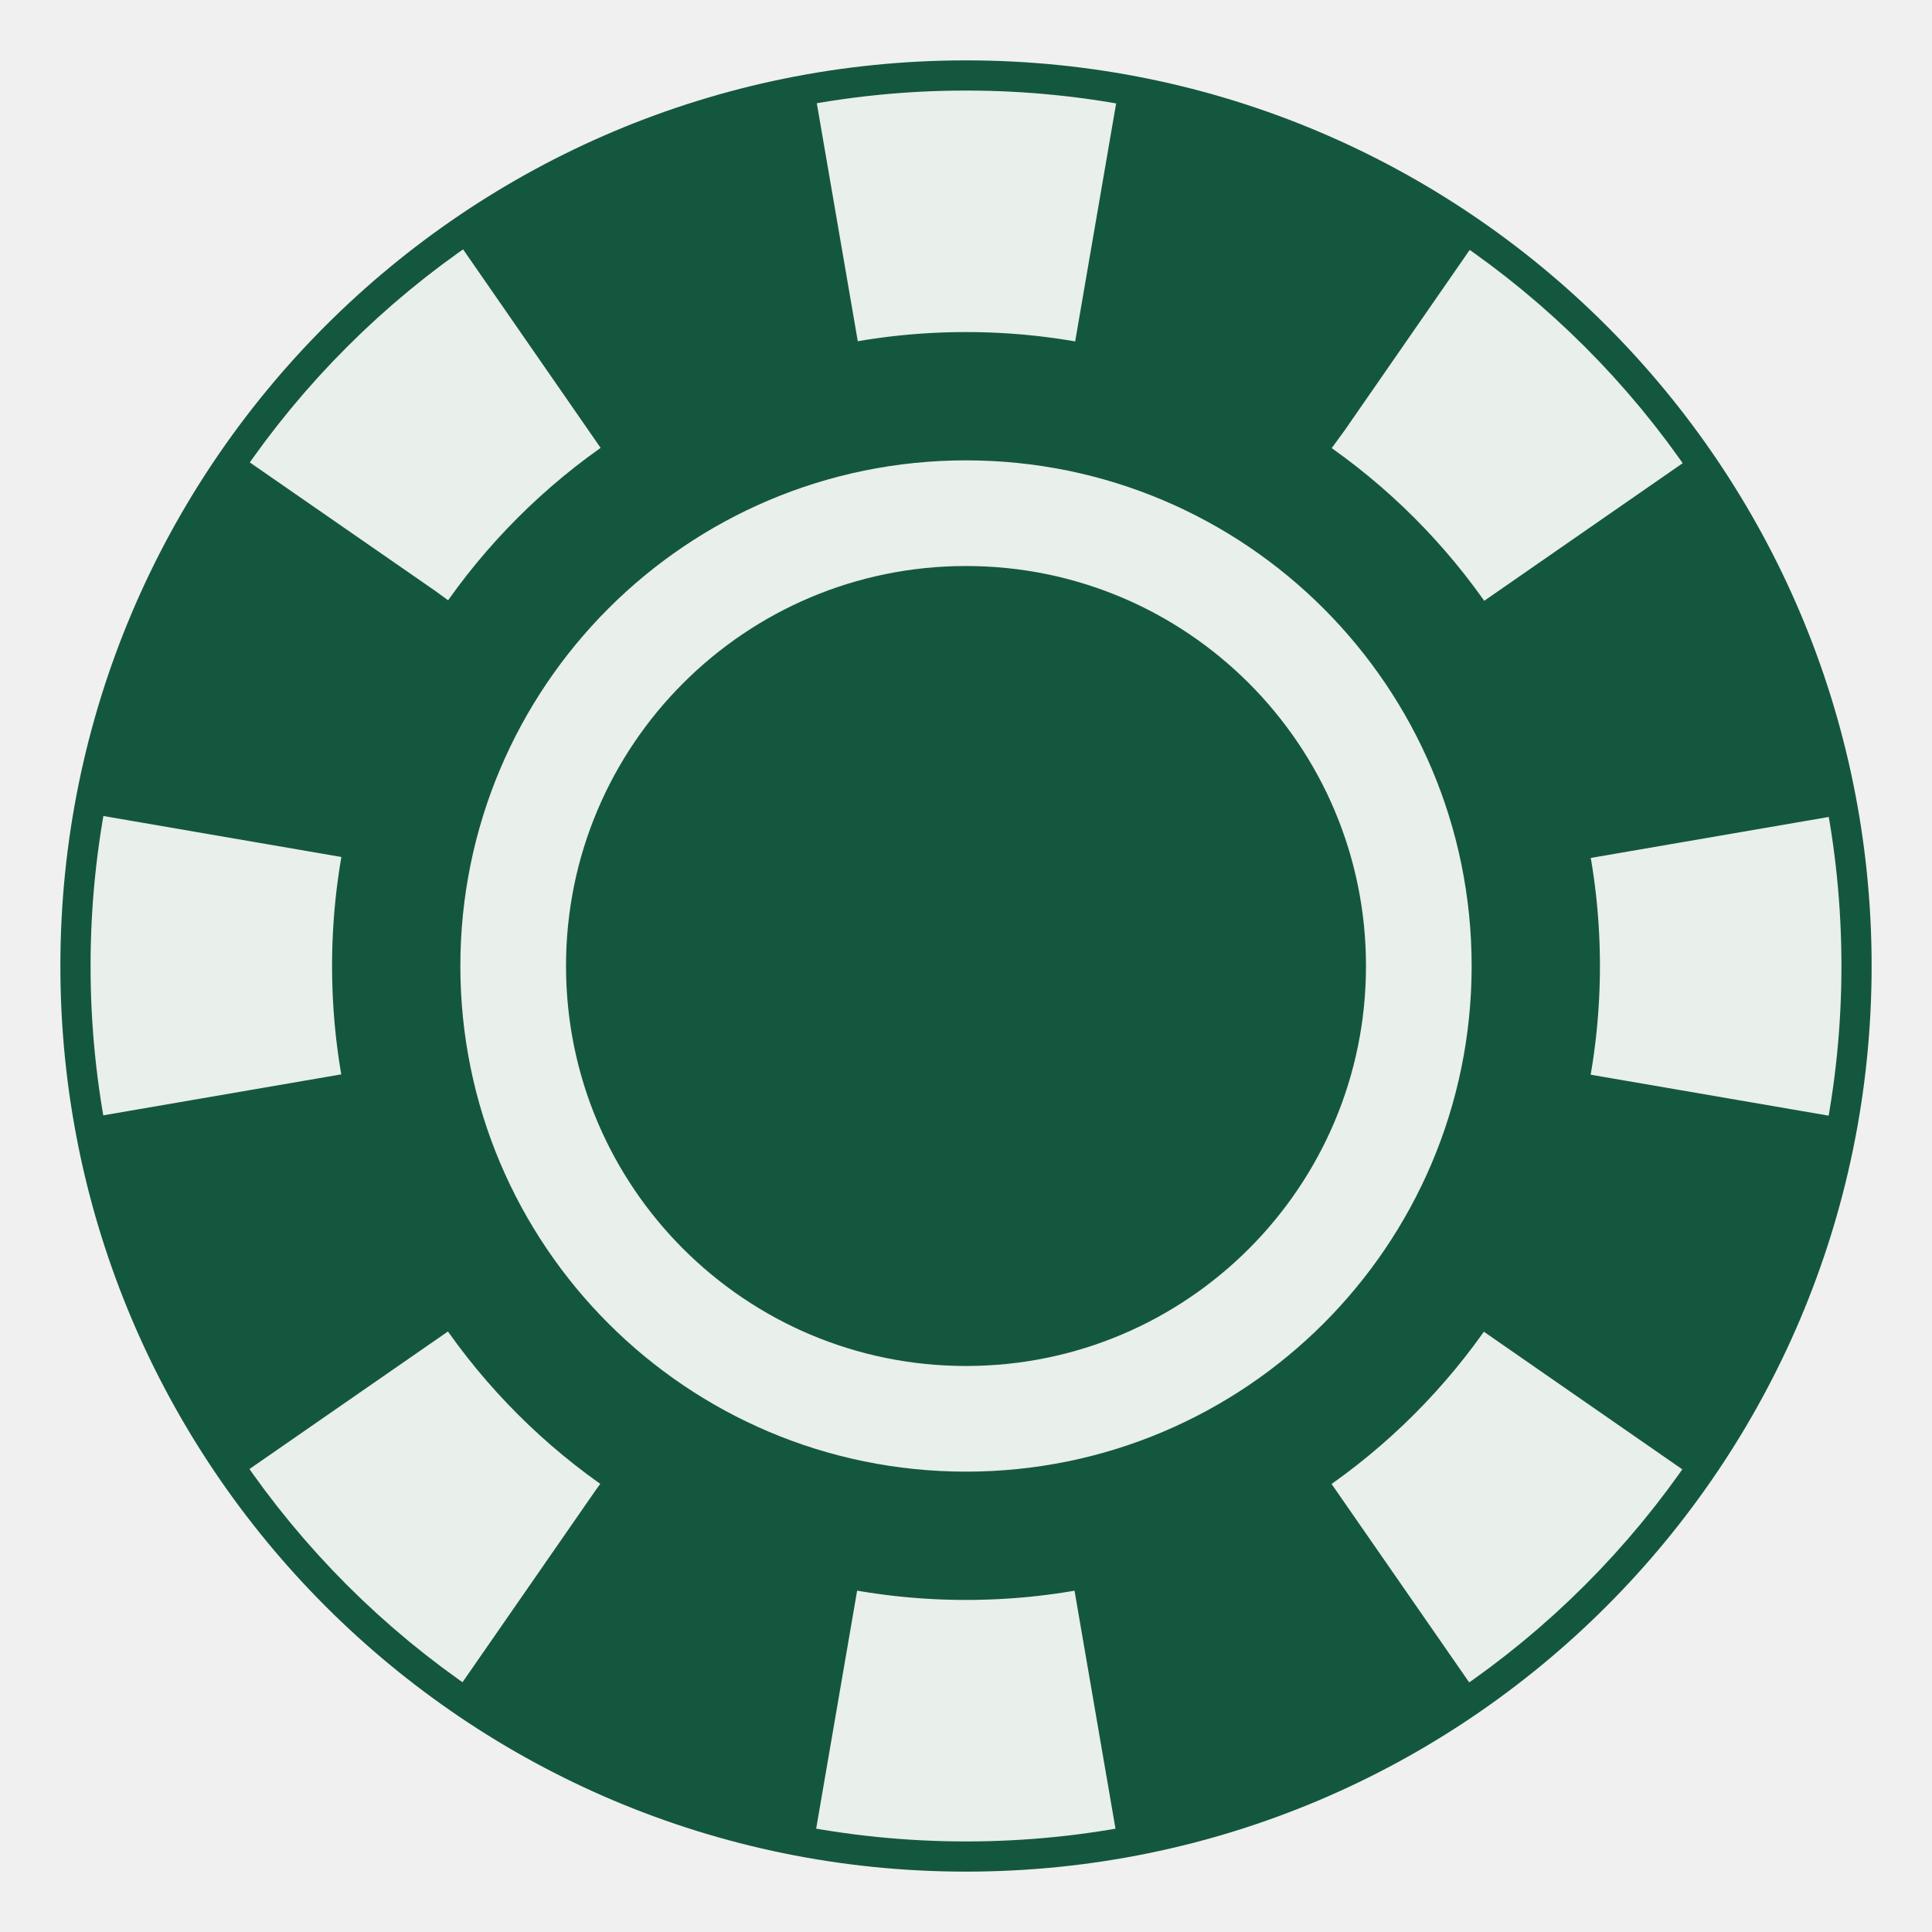
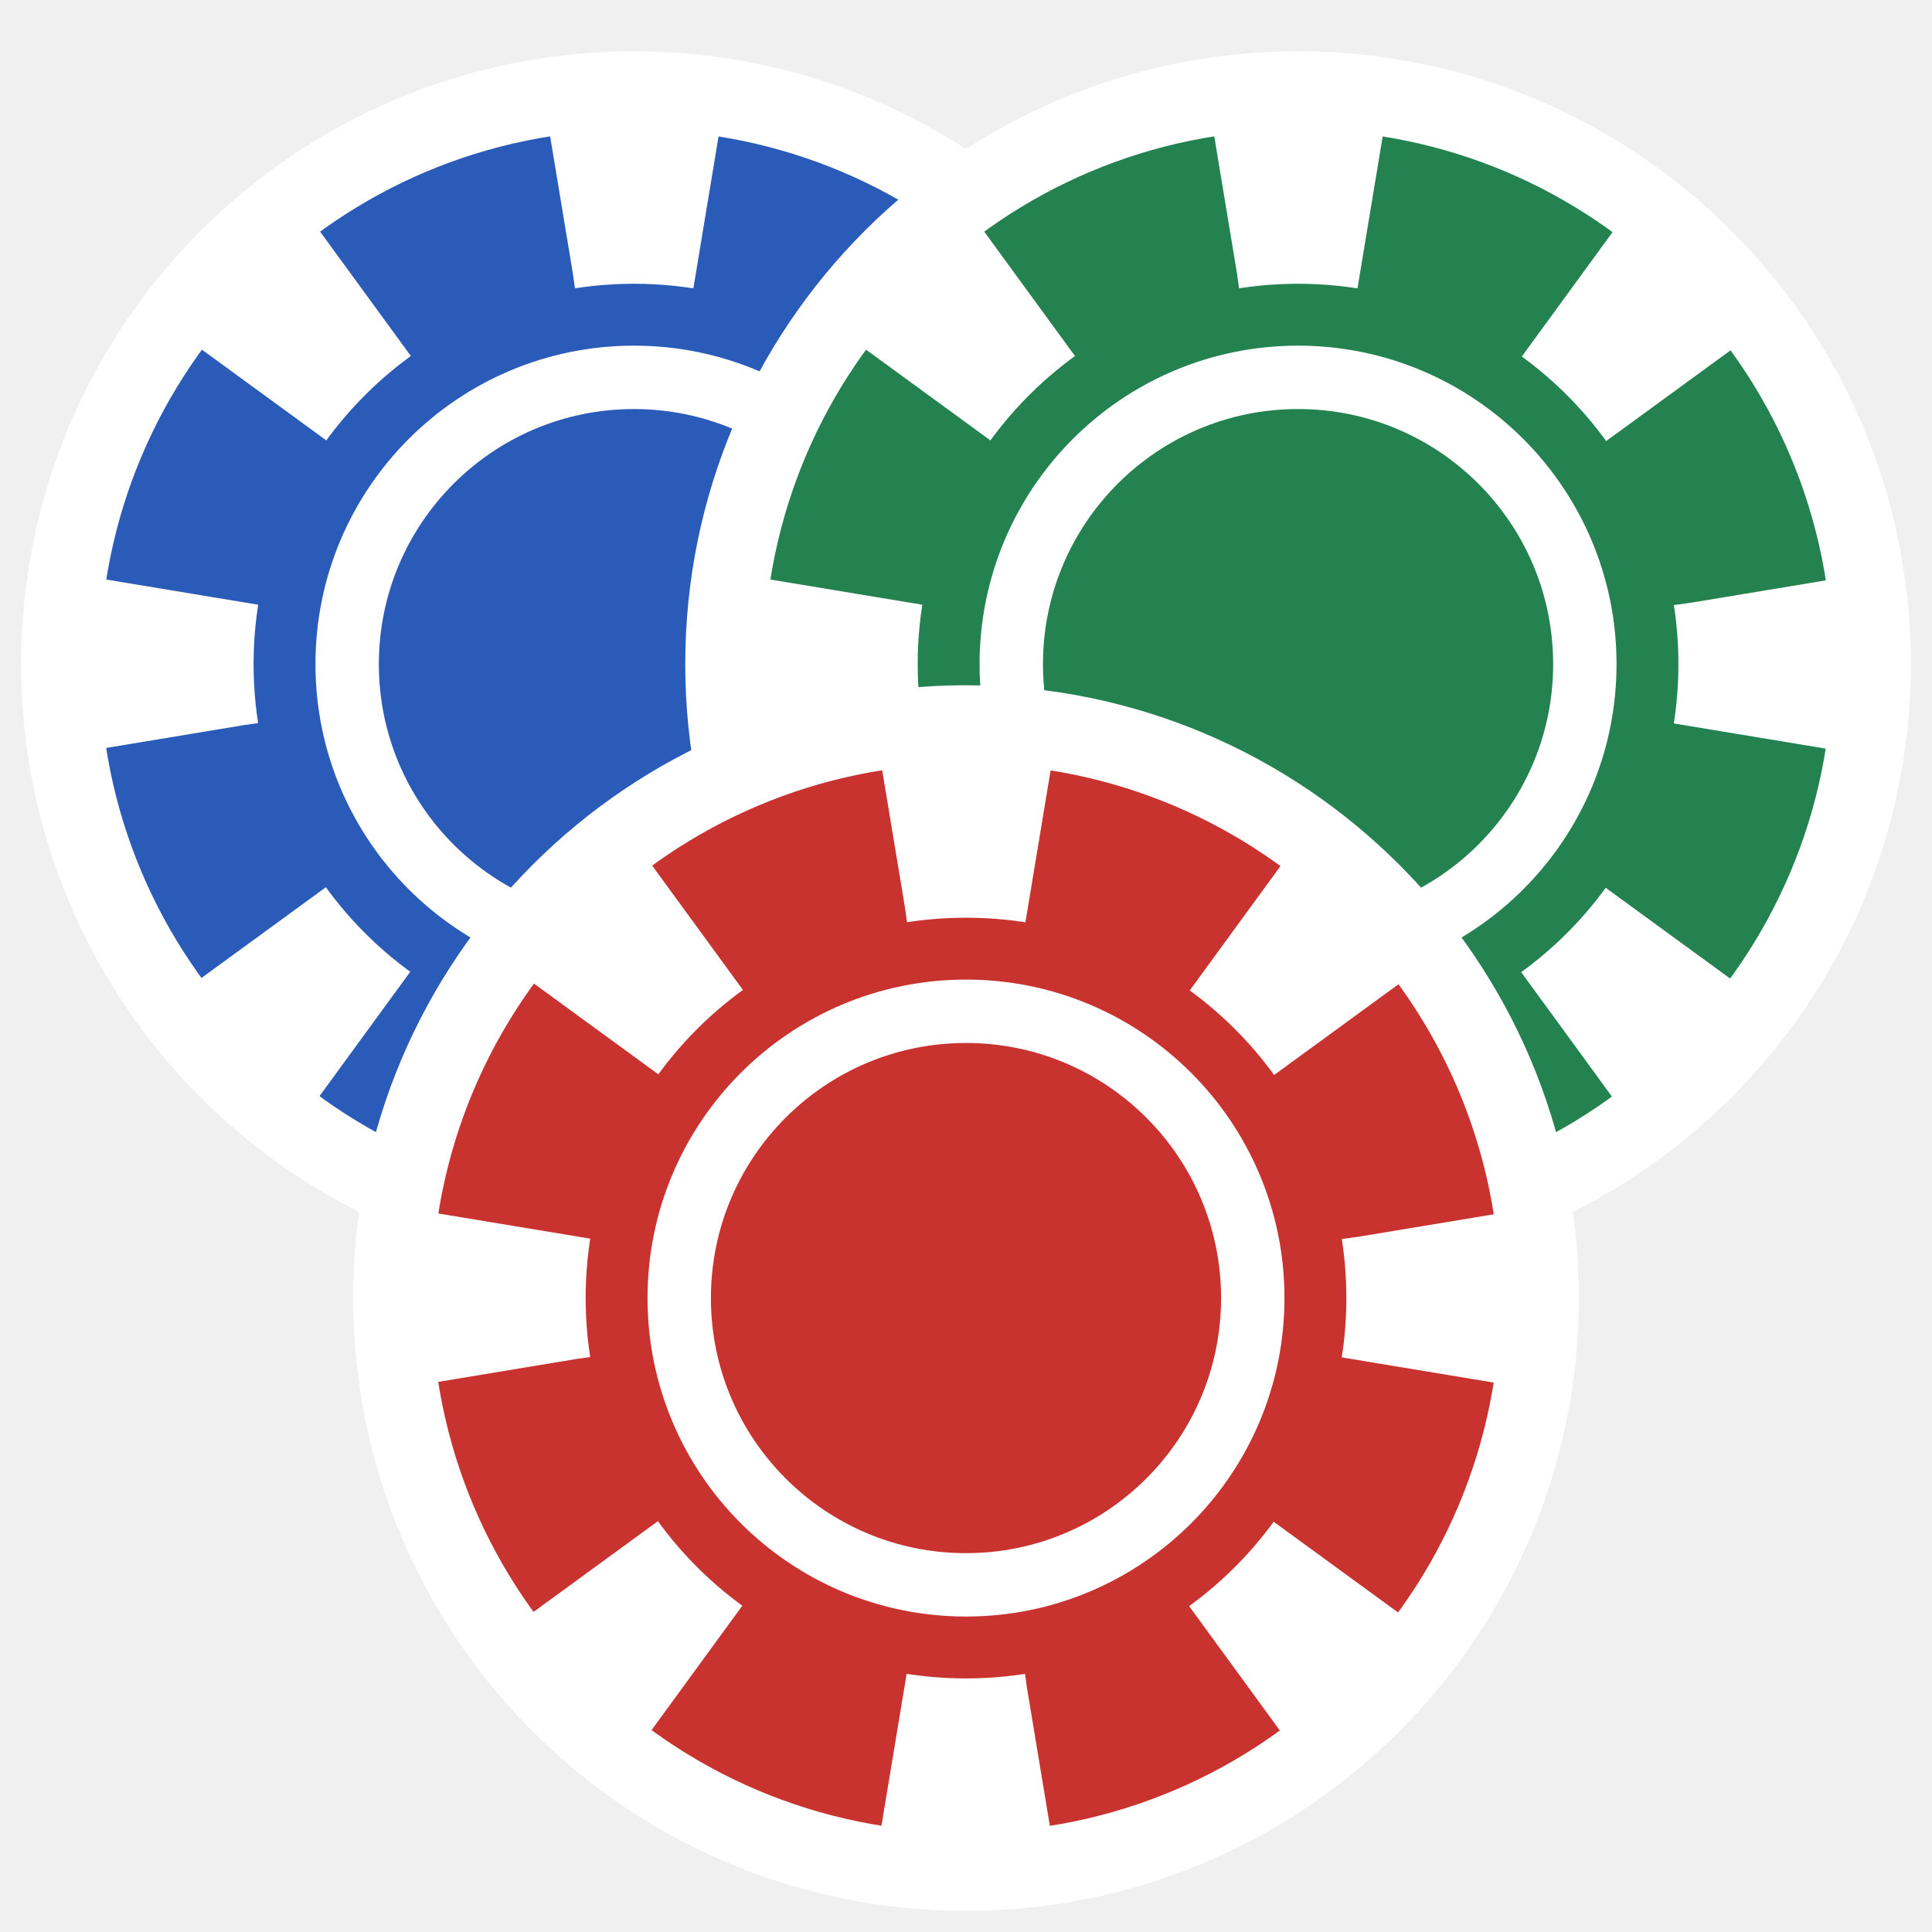
<svg xmlns="http://www.w3.org/2000/svg" viewBox="0 0 32 32">
-   <circle cx="16" cy="16" r="15" fill="#14573f" />
-   <circle cx="16" cy="16" r="12.5" fill="none" stroke="#e9efea" stroke-width="4" stroke-dasharray="4.3 5.52" stroke-dashoffset="2.15" />
-   <circle cx="16" cy="16" r="7.5" fill="none" stroke="#e9efea" stroke-width="1.75" />
+   <circle cx="10.5" cy="11" r="9.5" fill="#2b5bb8" stroke="#ffffff" stroke-width="1.3" />
+   <circle cx="10.5" cy="11" r="7.6" fill="none" stroke="#ffffff" stroke-width="2.6" stroke-dasharray="2.39 3.58" stroke-dashoffset="1.19" />
+   <circle cx="10.5" cy="11" r="4.75" fill="none" stroke="#ffffff" stroke-width="1.05" />
+   <circle cx="21.5" cy="11" r="9.5" fill="#23824f" stroke="#ffffff" stroke-width="1.3" />
+   <circle cx="21.5" cy="11" r="7.6" fill="none" stroke="#ffffff" stroke-width="2.6" stroke-dasharray="2.39 3.58" stroke-dashoffset="1.19" />
+   <circle cx="21.5" cy="11" r="4.75" fill="none" stroke="#ffffff" stroke-width="1.05" />
+   <circle cx="16" cy="21.5" r="9.5" fill="#c8322f" stroke="#ffffff" stroke-width="1.3" />
+   <circle cx="16" cy="21.5" r="7.6" fill="none" stroke="#ffffff" stroke-width="2.6" stroke-dasharray="2.39 3.58" stroke-dashoffset="1.19" />
+   <circle cx="16" cy="21.5" r="4.75" fill="none" stroke="#ffffff" stroke-width="1.05" />
</svg>
